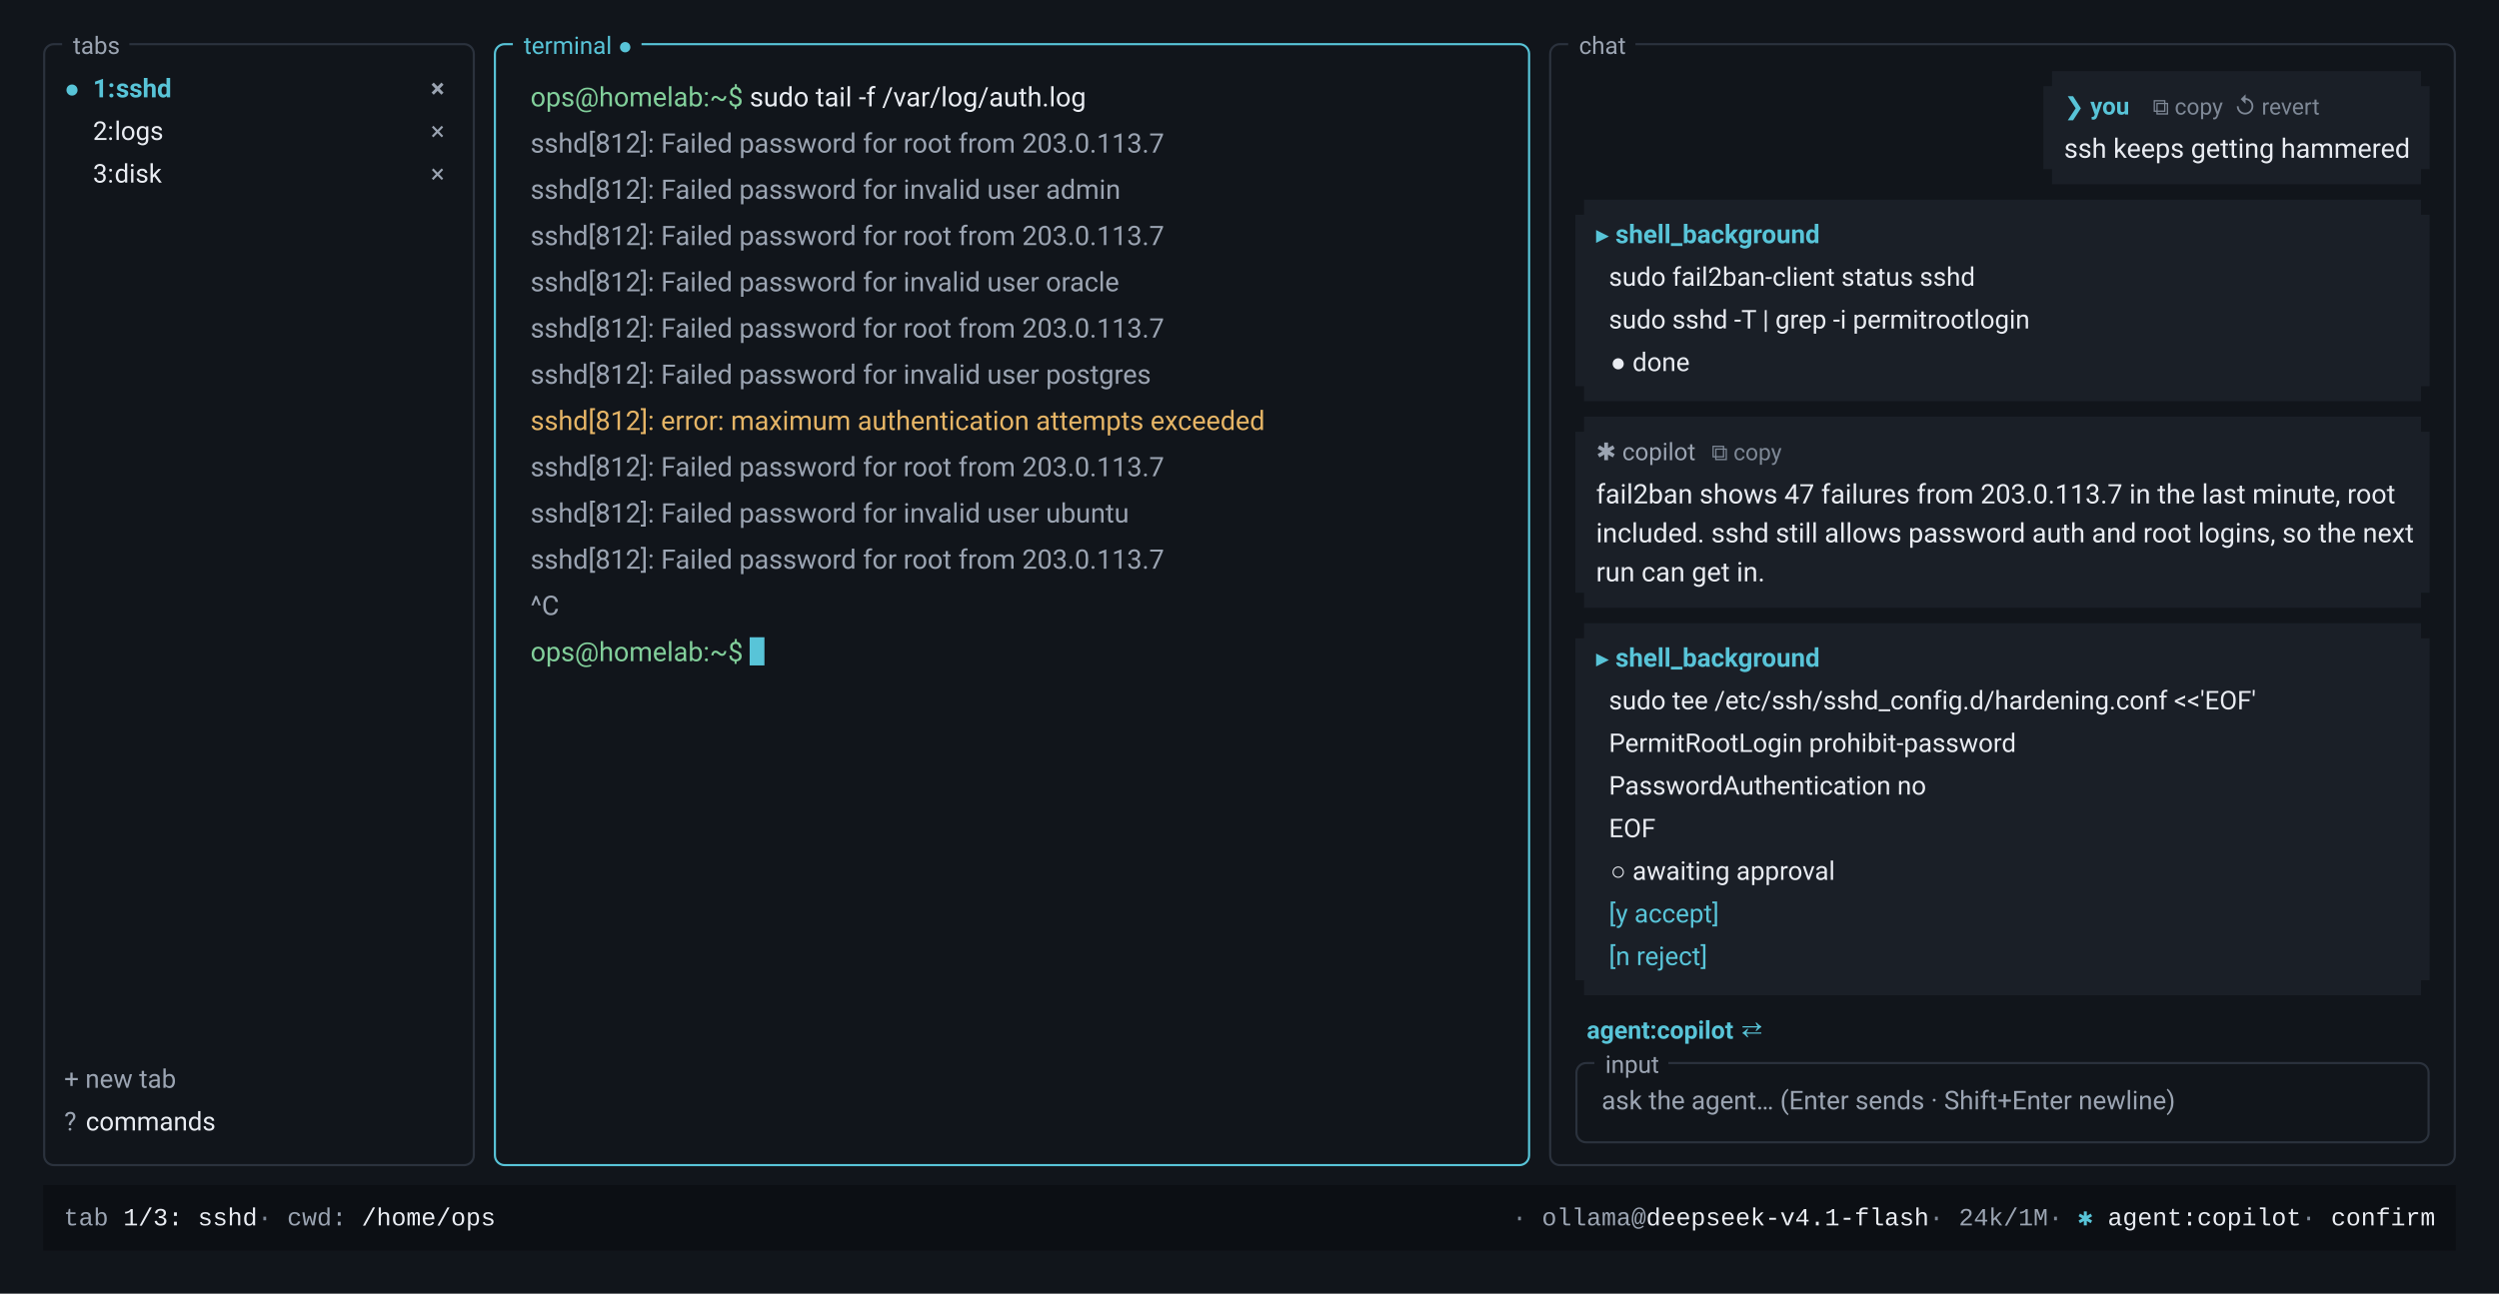
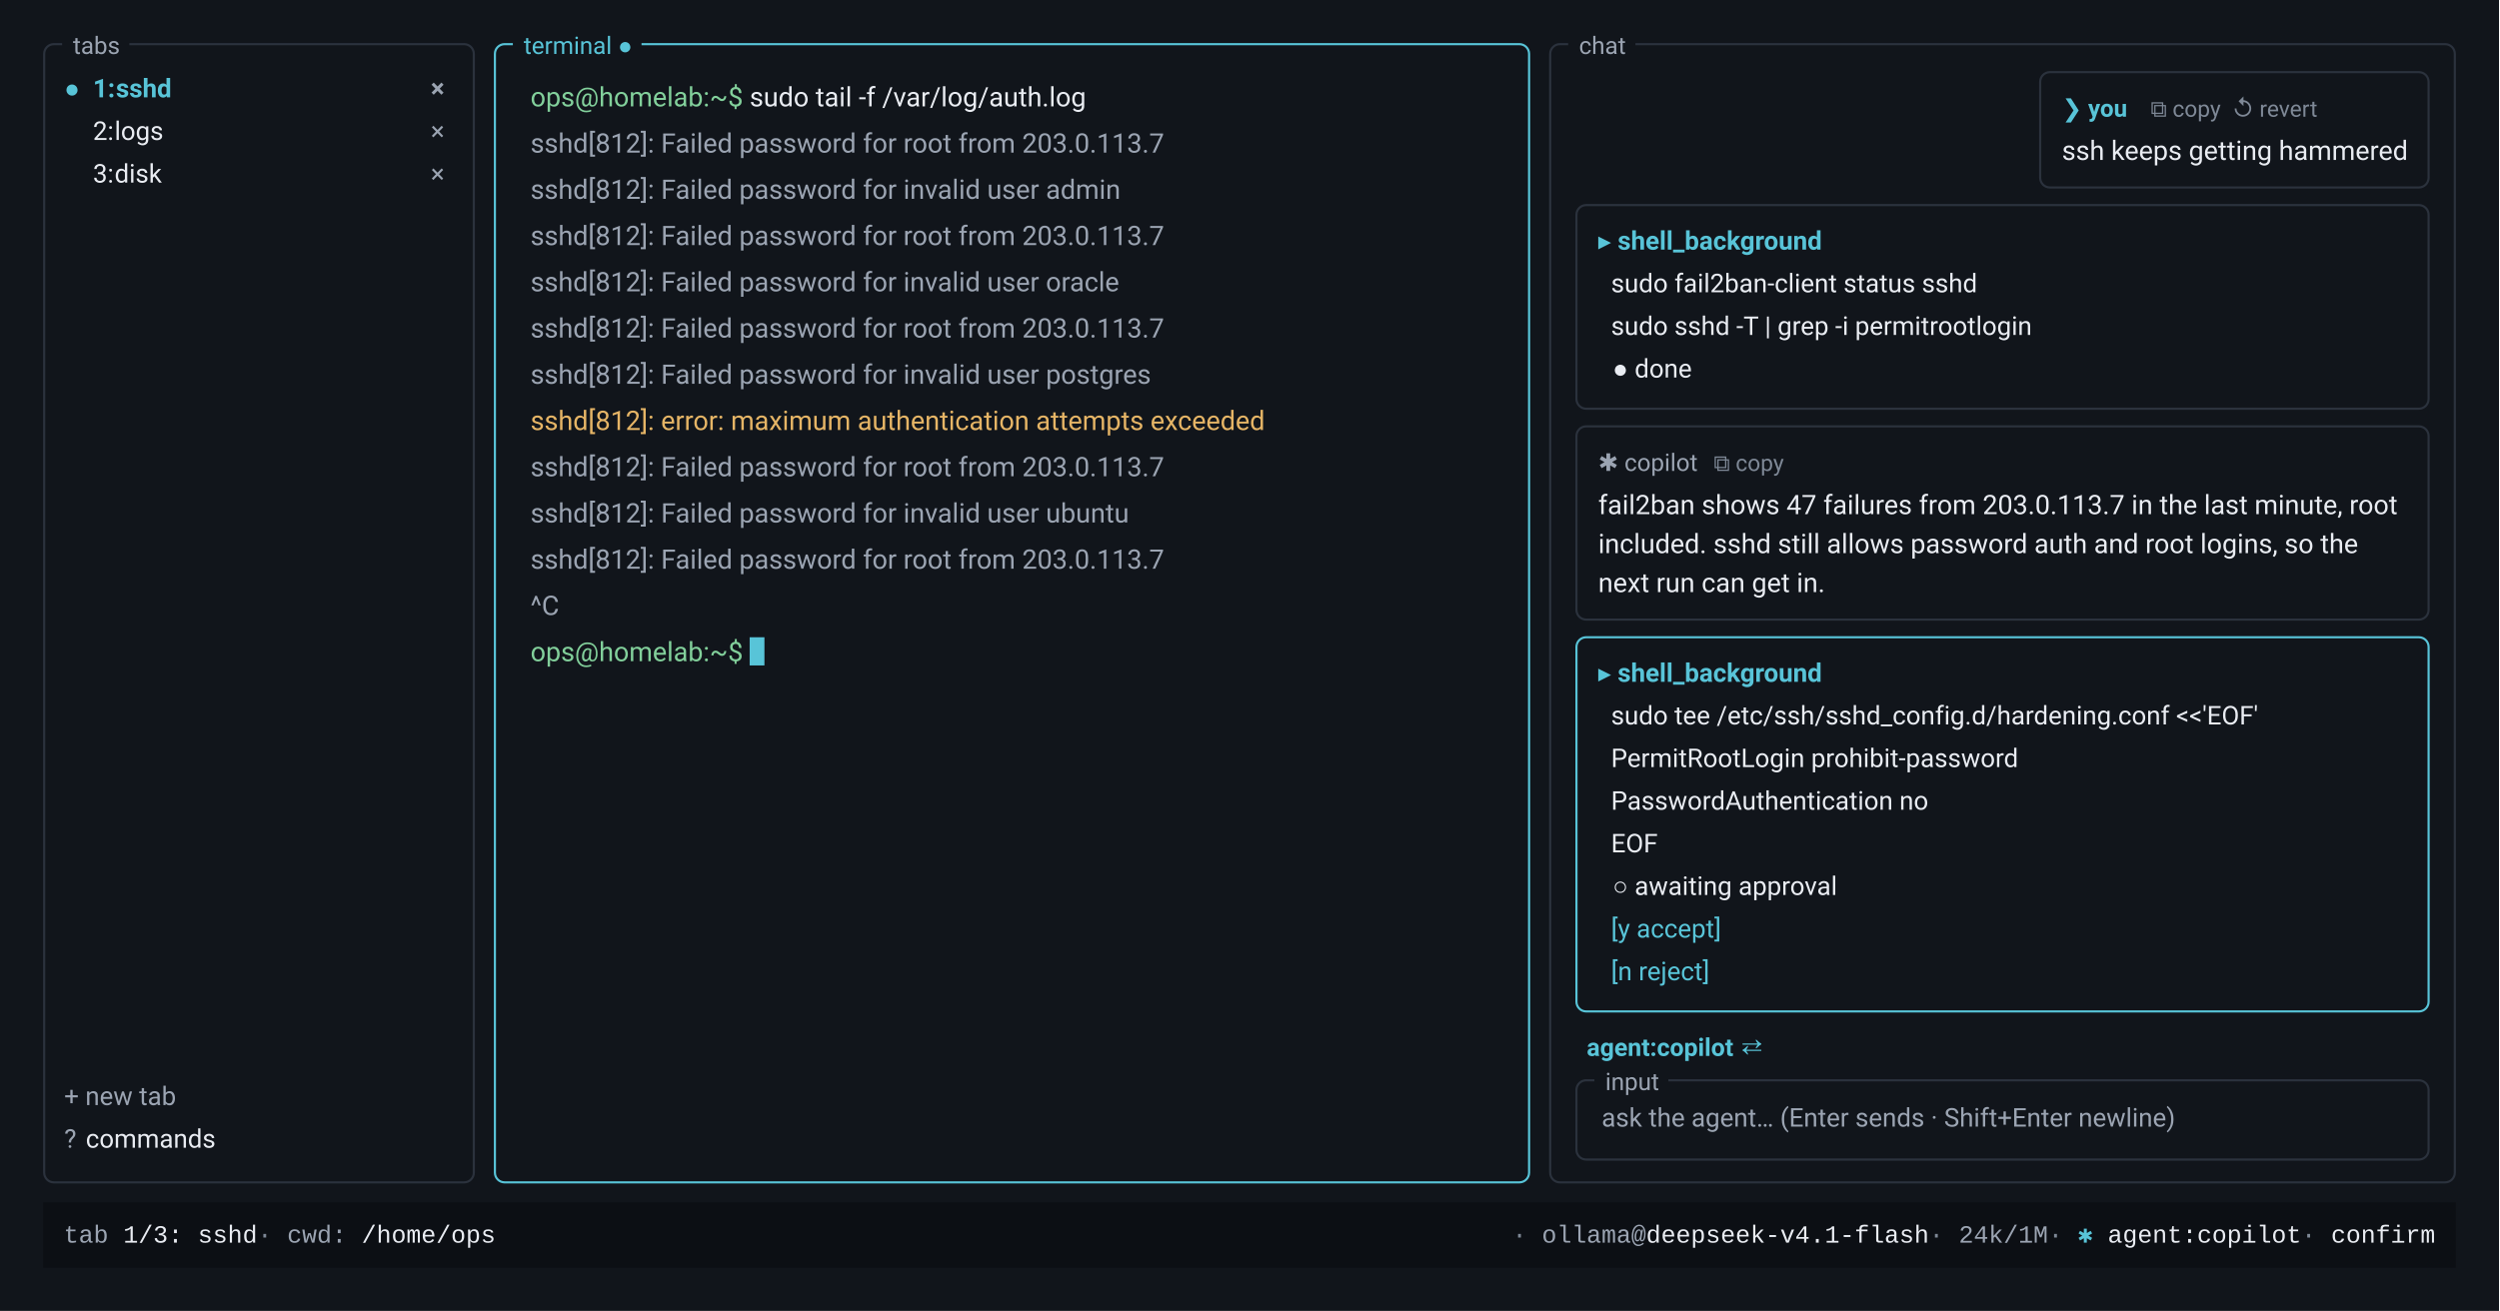
- <svg xmlns="http://www.w3.org/2000/svg" width="1160" height="600.72" viewBox="0 0 1160 600.72" role="img" aria-label="The sensus interface: the tabs rail, the terminal running an sshd hardening session, and the agent chat sidebar">
+ <svg xmlns="http://www.w3.org/2000/svg" width="1160" height="608.72" viewBox="0 0 1160 608.72" role="img" aria-label="The sensus interface: the tabs rail, the terminal running an sshd hardening session, and the agent chat sidebar">
  <style>
    .caret { animation: blink 1.15s steps(2, start) infinite; }
    @keyframes blink { 0%, 49% { opacity: 1; } 50%, 100% { opacity: 0; } }
    @media (prefers-reduced-motion: reduce) { .caret { animation: none; } }
  </style>
-   <rect width="1160" height="600.72" fill="rgb(17, 21, 27)" />
+   <rect width="1160" height="608.72" fill="rgb(17, 21, 27)" />
  <g transform="translate(-60 -580.86)">
-     <rect x="80.5" y="601.36" width="199.44" height="520.53" rx="4.5" fill="none" stroke="rgb(43, 50, 61)" stroke-width="1" />
+     <rect x="80.5" y="601.36" width="199.44" height="528.53" rx="4.5" fill="none" stroke="rgb(43, 50, 61)" stroke-width="1" />
    <rect x="88.83" y="594.92" width="31.22" height="14" fill="rgb(17, 21, 27)" />
    <text x="93.86" y="605.92" fill="rgb(155, 164, 178)" font-family="-apple-system, BlinkMacSystemFont, &quot;Segoe UI&quot;, Roboto, &quot;Helvetica Neue&quot;, Arial, sans-serif" font-size="11.2px" font-weight="400" textLength="21.16" lengthAdjust="spacingAndGlyphs" xml:space="preserve">tabs</text>
    <text x="89.8" y="626.05" fill="rgb(88, 196, 216)" font-family="-apple-system, BlinkMacSystemFont, &quot;Segoe UI&quot;, Roboto, &quot;Helvetica Neue&quot;, Arial, sans-serif" font-size="12px" font-weight="700" textLength="7.25" lengthAdjust="spacingAndGlyphs" xml:space="preserve">●</text>
    <text x="103.14" y="626.05" fill="rgb(88, 196, 216)" font-family="-apple-system, BlinkMacSystemFont, &quot;Segoe UI&quot;, Roboto, &quot;Helvetica Neue&quot;, Arial, sans-serif" font-size="12px" font-weight="700" textLength="10.67" lengthAdjust="spacingAndGlyphs" xml:space="preserve">1:</text>
    <text x="113.81" y="626.05" fill="rgb(88, 196, 216)" font-family="-apple-system, BlinkMacSystemFont, &quot;Segoe UI&quot;, Roboto, &quot;Helvetica Neue&quot;, Arial, sans-serif" font-size="12px" font-weight="700" textLength="28.02" lengthAdjust="spacingAndGlyphs" xml:space="preserve">sshd</text>
    <text x="256.95" y="626.05" fill="rgb(155, 164, 178)" font-family="-apple-system, BlinkMacSystemFont, &quot;Segoe UI&quot;, Roboto, &quot;Helvetica Neue&quot;, Arial, sans-serif" font-size="12px" font-weight="700" textLength="13.69" lengthAdjust="spacingAndGlyphs" xml:space="preserve"> × </text>
    <text x="103.14" y="645.84" fill="rgb(233, 236, 242)" font-family="-apple-system, BlinkMacSystemFont, &quot;Segoe UI&quot;, Roboto, &quot;Helvetica Neue&quot;, Arial, sans-serif" font-size="12px" font-weight="400" textLength="10.02" lengthAdjust="spacingAndGlyphs" xml:space="preserve">2:</text>
    <text x="113.16" y="645.84" fill="rgb(233, 236, 242)" font-family="-apple-system, BlinkMacSystemFont, &quot;Segoe UI&quot;, Roboto, &quot;Helvetica Neue&quot;, Arial, sans-serif" font-size="12px" font-weight="400" textLength="22.02" lengthAdjust="spacingAndGlyphs" xml:space="preserve">logs</text>
    <text x="256.95" y="645.84" fill="rgb(155, 164, 178)" font-family="-apple-system, BlinkMacSystemFont, &quot;Segoe UI&quot;, Roboto, &quot;Helvetica Neue&quot;, Arial, sans-serif" font-size="12px" font-weight="400" textLength="13.69" lengthAdjust="spacingAndGlyphs" xml:space="preserve"> × </text>
    <text x="103.14" y="665.64" fill="rgb(233, 236, 242)" font-family="-apple-system, BlinkMacSystemFont, &quot;Segoe UI&quot;, Roboto, &quot;Helvetica Neue&quot;, Arial, sans-serif" font-size="12px" font-weight="400" textLength="10.02" lengthAdjust="spacingAndGlyphs" xml:space="preserve">3:</text>
    <text x="113.16" y="665.64" fill="rgb(233, 236, 242)" font-family="-apple-system, BlinkMacSystemFont, &quot;Segoe UI&quot;, Roboto, &quot;Helvetica Neue&quot;, Arial, sans-serif" font-size="12px" font-weight="400" textLength="21.34" lengthAdjust="spacingAndGlyphs" xml:space="preserve">disk</text>
    <text x="256.95" y="665.64" fill="rgb(155, 164, 178)" font-family="-apple-system, BlinkMacSystemFont, &quot;Segoe UI&quot;, Roboto, &quot;Helvetica Neue&quot;, Arial, sans-serif" font-size="12px" font-weight="400" textLength="13.69" lengthAdjust="spacingAndGlyphs" xml:space="preserve"> × </text>
-     <text x="89.8" y="1086" fill="rgb(155, 164, 178)" font-family="-apple-system, BlinkMacSystemFont, &quot;Segoe UI&quot;, Roboto, &quot;Helvetica Neue&quot;, Arial, sans-serif" font-size="12px" font-weight="400" textLength="52.38" lengthAdjust="spacingAndGlyphs" xml:space="preserve">+ new tab</text>
-     <text x="89.8" y="1105.8" fill="rgb(155, 164, 178)" font-family="-apple-system, BlinkMacSystemFont, &quot;Segoe UI&quot;, Roboto, &quot;Helvetica Neue&quot;, Arial, sans-serif" font-size="12px" font-weight="400" textLength="10.02" lengthAdjust="spacingAndGlyphs" xml:space="preserve">? </text>
-     <text x="99.81" y="1105.8" fill="rgb(233, 236, 242)" font-family="-apple-system, BlinkMacSystemFont, &quot;Segoe UI&quot;, Roboto, &quot;Helvetica Neue&quot;, Arial, sans-serif" font-size="12px" font-weight="400" textLength="58.69" lengthAdjust="spacingAndGlyphs" xml:space="preserve">commands</text>
-     <rect x="289.73" y="601.36" width="480.05" height="520.53" rx="4.5" fill="none" stroke="rgb(88, 196, 216)" stroke-width="1" />
+     <text x="89.8" y="1094" fill="rgb(155, 164, 178)" font-family="-apple-system, BlinkMacSystemFont, &quot;Segoe UI&quot;, Roboto, &quot;Helvetica Neue&quot;, Arial, sans-serif" font-size="12px" font-weight="400" textLength="52.38" lengthAdjust="spacingAndGlyphs" xml:space="preserve">+ new tab</text>
+     <text x="89.8" y="1113.8" fill="rgb(155, 164, 178)" font-family="-apple-system, BlinkMacSystemFont, &quot;Segoe UI&quot;, Roboto, &quot;Helvetica Neue&quot;, Arial, sans-serif" font-size="12px" font-weight="400" textLength="10.02" lengthAdjust="spacingAndGlyphs" xml:space="preserve">? </text>
+     <text x="99.81" y="1113.8" fill="rgb(233, 236, 242)" font-family="-apple-system, BlinkMacSystemFont, &quot;Segoe UI&quot;, Roboto, &quot;Helvetica Neue&quot;, Arial, sans-serif" font-size="12px" font-weight="400" textLength="58.69" lengthAdjust="spacingAndGlyphs" xml:space="preserve">commands</text>
+     <rect x="289.73" y="601.36" width="480.05" height="528.53" rx="4.5" fill="none" stroke="rgb(88, 196, 216)" stroke-width="1" />
    <rect x="298.06" y="594.92" width="59.72" height="14" fill="rgb(17, 21, 27)" />
    <text x="303.09" y="605.92" fill="rgb(88, 196, 216)" font-family="-apple-system, BlinkMacSystemFont, &quot;Segoe UI&quot;, Roboto, &quot;Helvetica Neue&quot;, Arial, sans-serif" font-size="11.2px" font-weight="400" textLength="49.66" lengthAdjust="spacingAndGlyphs" xml:space="preserve">terminal ●</text>
    <text x="306.23" y="630.25" fill="rgb(130, 208, 155)" font-family="-apple-system, BlinkMacSystemFont, &quot;Segoe UI&quot;, Roboto, &quot;Helvetica Neue&quot;, Arial, sans-serif" font-size="12.48px" font-weight="400" textLength="98.28" lengthAdjust="spacingAndGlyphs" xml:space="preserve">ops@homelab:~$</text>
    <text x="407.98" y="630.25" fill="rgb(233, 236, 242)" font-family="-apple-system, BlinkMacSystemFont, &quot;Segoe UI&quot;, Roboto, &quot;Helvetica Neue&quot;, Arial, sans-serif" font-size="12.48px" font-weight="400" textLength="149.72" lengthAdjust="spacingAndGlyphs" xml:space="preserve">sudo tail -f /var/log/auth.log</text>
    <text x="306.23" y="651.72" fill="rgb(155, 164, 178)" font-family="-apple-system, BlinkMacSystemFont, &quot;Segoe UI&quot;, Roboto, &quot;Helvetica Neue&quot;, Arial, sans-serif" font-size="12.48px" font-weight="400" textLength="291.56" lengthAdjust="spacingAndGlyphs" xml:space="preserve">sshd[812]: Failed password for root from 203.0.113.7</text>
    <text x="306.23" y="673.19" fill="rgb(155, 164, 178)" font-family="-apple-system, BlinkMacSystemFont, &quot;Segoe UI&quot;, Roboto, &quot;Helvetica Neue&quot;, Arial, sans-serif" font-size="12.48px" font-weight="400" textLength="273.77" lengthAdjust="spacingAndGlyphs" xml:space="preserve">sshd[812]: Failed password for invalid user admin</text>
    <text x="306.23" y="694.66" fill="rgb(155, 164, 178)" font-family="-apple-system, BlinkMacSystemFont, &quot;Segoe UI&quot;, Roboto, &quot;Helvetica Neue&quot;, Arial, sans-serif" font-size="12.48px" font-weight="400" textLength="291.56" lengthAdjust="spacingAndGlyphs" xml:space="preserve">sshd[812]: Failed password for root from 203.0.113.7</text>
    <text x="306.23" y="716.13" fill="rgb(155, 164, 178)" font-family="-apple-system, BlinkMacSystemFont, &quot;Segoe UI&quot;, Roboto, &quot;Helvetica Neue&quot;, Arial, sans-serif" font-size="12.48px" font-weight="400" textLength="273.77" lengthAdjust="spacingAndGlyphs" xml:space="preserve">sshd[812]: Failed password for invalid user oracle</text>
    <text x="306.23" y="737.59" fill="rgb(155, 164, 178)" font-family="-apple-system, BlinkMacSystemFont, &quot;Segoe UI&quot;, Roboto, &quot;Helvetica Neue&quot;, Arial, sans-serif" font-size="12.48px" font-weight="400" textLength="291.56" lengthAdjust="spacingAndGlyphs" xml:space="preserve">sshd[812]: Failed password for root from 203.0.113.7</text>
    <text x="306.23" y="759.06" fill="rgb(155, 164, 178)" font-family="-apple-system, BlinkMacSystemFont, &quot;Segoe UI&quot;, Roboto, &quot;Helvetica Neue&quot;, Arial, sans-serif" font-size="12.48px" font-weight="400" textLength="287.63" lengthAdjust="spacingAndGlyphs" xml:space="preserve">sshd[812]: Failed password for invalid user postgres</text>
    <text x="306.23" y="780.53" fill="rgb(230, 181, 102)" font-family="-apple-system, BlinkMacSystemFont, &quot;Segoe UI&quot;, Roboto, &quot;Helvetica Neue&quot;, Arial, sans-serif" font-size="12.48px" font-weight="400" textLength="338.22" lengthAdjust="spacingAndGlyphs" xml:space="preserve">sshd[812]: error: maximum authentication attempts exceeded</text>
    <text x="306.23" y="802" fill="rgb(155, 164, 178)" font-family="-apple-system, BlinkMacSystemFont, &quot;Segoe UI&quot;, Roboto, &quot;Helvetica Neue&quot;, Arial, sans-serif" font-size="12.48px" font-weight="400" textLength="291.56" lengthAdjust="spacingAndGlyphs" xml:space="preserve">sshd[812]: Failed password for root from 203.0.113.7</text>
    <text x="306.23" y="823.47" fill="rgb(155, 164, 178)" font-family="-apple-system, BlinkMacSystemFont, &quot;Segoe UI&quot;, Roboto, &quot;Helvetica Neue&quot;, Arial, sans-serif" font-size="12.48px" font-weight="400" textLength="277.94" lengthAdjust="spacingAndGlyphs" xml:space="preserve">sshd[812]: Failed password for invalid user ubuntu</text>
    <text x="306.23" y="844.94" fill="rgb(155, 164, 178)" font-family="-apple-system, BlinkMacSystemFont, &quot;Segoe UI&quot;, Roboto, &quot;Helvetica Neue&quot;, Arial, sans-serif" font-size="12.48px" font-weight="400" textLength="291.56" lengthAdjust="spacingAndGlyphs" xml:space="preserve">sshd[812]: Failed password for root from 203.0.113.7</text>
    <text x="306.23" y="866.41" fill="rgb(155, 164, 178)" font-family="-apple-system, BlinkMacSystemFont, &quot;Segoe UI&quot;, Roboto, &quot;Helvetica Neue&quot;, Arial, sans-serif" font-size="12.48px" font-weight="400" textLength="14.86" lengthAdjust="spacingAndGlyphs" xml:space="preserve">^C</text>
    <text x="306.23" y="887.88" fill="rgb(130, 208, 155)" font-family="-apple-system, BlinkMacSystemFont, &quot;Segoe UI&quot;, Roboto, &quot;Helvetica Neue&quot;, Arial, sans-serif" font-size="12.48px" font-weight="400" textLength="98.28" lengthAdjust="spacingAndGlyphs" xml:space="preserve">ops@homelab:~$</text>
    <rect x="407.98" y="876.77" width="6.86" height="13.09" fill="rgb(88, 196, 216)" class="caret" />
-     <rect x="779.58" y="601.36" width="419.92" height="520.53" rx="4.5" fill="none" stroke="rgb(43, 50, 61)" stroke-width="1" />
+     <rect x="779.58" y="601.36" width="419.92" height="528.53" rx="4.5" fill="none" stroke="rgb(43, 50, 61)" stroke-width="1" />
    <rect x="787.91" y="594.92" width="31.22" height="14" fill="rgb(17, 21, 27)" />
    <text x="792.94" y="605.92" fill="rgb(155, 164, 178)" font-family="-apple-system, BlinkMacSystemFont, &quot;Segoe UI&quot;, Roboto, &quot;Helvetica Neue&quot;, Arial, sans-serif" font-size="11.2px" font-weight="400" textLength="21.16" lengthAdjust="spacingAndGlyphs" xml:space="preserve">chat</text>
-     <path d="M 1012.52 613.86 L 1183.81 613.86 L 1183.81 620.86 L 1187.81 620.86 L 1187.81 659.41 L 1183.81 659.41 L 1183.81 666.41 L 1012.52 666.41 L 1012.52 659.41 L 1008.52 659.41 L 1008.52 620.86 L 1012.52 620.86 Z" fill="rgb(26, 31, 39)" />
-     <text x="1018.11" y="634.05" fill="rgb(88, 196, 216)" font-family="-apple-system, BlinkMacSystemFont, &quot;Segoe UI&quot;, Roboto, &quot;Helvetica Neue&quot;, Arial, sans-serif" font-size="11.2px" font-weight="700" textLength="32.38" lengthAdjust="spacingAndGlyphs" xml:space="preserve">❯ you</text>
-     <text x="1059.28" y="634.05" fill="rgb(126, 136, 150)" font-family="-apple-system, BlinkMacSystemFont, &quot;Segoe UI&quot;, Roboto, &quot;Helvetica Neue&quot;, Arial, sans-serif" font-size="10.56px" font-weight="400" textLength="77.39" lengthAdjust="spacingAndGlyphs" xml:space="preserve">⧉ copy  ↺ revert</text>
-     <text x="1018.11" y="654.13" fill="rgb(233, 236, 242)" font-family="-apple-system, BlinkMacSystemFont, &quot;Segoe UI&quot;, Roboto, &quot;Helvetica Neue&quot;, Arial, sans-serif" font-size="12.48px" font-weight="400" textLength="160.11" lengthAdjust="spacingAndGlyphs" xml:space="preserve">ssh keeps getting hammered</text>
-     <path d="M 795.27 673.59 L 1183.81 673.59 L 1183.81 680.59 L 1187.81 680.59 L 1187.81 760.16 L 1183.81 760.16 L 1183.81 767.16 L 795.27 767.16 L 795.27 760.16 L 791.27 760.16 L 791.27 680.59 L 795.27 680.59 Z" fill="rgb(26, 31, 39)" />
-     <text x="800.86" y="693.78" fill="rgb(88, 196, 216)" font-family="-apple-system, BlinkMacSystemFont, &quot;Segoe UI&quot;, Roboto, &quot;Helvetica Neue&quot;, Arial, sans-serif" font-size="12px" font-weight="700" textLength="112.06" lengthAdjust="spacingAndGlyphs" xml:space="preserve">▸ shell_background</text>
-     <text x="800.86" y="713.58" fill="rgb(233, 236, 242)" font-family="-apple-system, BlinkMacSystemFont, &quot;Segoe UI&quot;, Roboto, &quot;Helvetica Neue&quot;, Arial, sans-serif" font-size="12px" font-weight="400" textLength="174.11" lengthAdjust="spacingAndGlyphs" xml:space="preserve">  sudo fail2ban-client status sshd</text>
-     <text x="800.86" y="733.38" fill="rgb(233, 236, 242)" font-family="-apple-system, BlinkMacSystemFont, &quot;Segoe UI&quot;, Roboto, &quot;Helvetica Neue&quot;, Arial, sans-serif" font-size="12px" font-weight="400" textLength="202.33" lengthAdjust="spacingAndGlyphs" xml:space="preserve">  sudo sshd -T | grep -i permitrootlogin</text>
-     <text x="800.86" y="753.17" fill="rgb(233, 236, 242)" font-family="-apple-system, BlinkMacSystemFont, &quot;Segoe UI&quot;, Roboto, &quot;Helvetica Neue&quot;, Arial, sans-serif" font-size="12px" font-weight="400" textLength="43.95" lengthAdjust="spacingAndGlyphs" xml:space="preserve">  ● done</text>
-     <path d="M 795.27 774.34 L 1183.81 774.34 L 1183.81 781.34 L 1187.81 781.34 L 1187.81 856.08 L 1183.81 856.08 L 1183.81 863.08 L 795.27 863.08 L 795.27 856.08 L 791.27 856.08 L 791.27 781.34 L 795.27 781.34 Z" fill="rgb(26, 31, 39)" />
-     <text x="800.86" y="794.53" fill="rgb(155, 164, 178)" font-family="-apple-system, BlinkMacSystemFont, &quot;Segoe UI&quot;, Roboto, &quot;Helvetica Neue&quot;, Arial, sans-serif" font-size="11.2px" font-weight="400" textLength="44.83" lengthAdjust="spacingAndGlyphs" xml:space="preserve">✱ copilot</text>
-     <text x="854.48" y="794.53" fill="rgb(126, 136, 150)" font-family="-apple-system, BlinkMacSystemFont, &quot;Segoe UI&quot;, Roboto, &quot;Helvetica Neue&quot;, Arial, sans-serif" font-size="10.56px" font-weight="400" textLength="32.75" lengthAdjust="spacingAndGlyphs" xml:space="preserve">⧉ copy</text>
-     <text x="800.86" y="814.61" fill="rgb(233, 236, 242)" font-family="-apple-system, BlinkMacSystemFont, &quot;Segoe UI&quot;, Roboto, &quot;Helvetica Neue&quot;, Arial, sans-serif" font-size="12.48px" font-weight="400" textLength="366.42" lengthAdjust="spacingAndGlyphs" xml:space="preserve">fail2ban shows 47 failures from 203.0.113.7 in the last minute, root</text>
-     <text x="800.86" y="832.7" fill="rgb(233, 236, 242)" font-family="-apple-system, BlinkMacSystemFont, &quot;Segoe UI&quot;, Roboto, &quot;Helvetica Neue&quot;, Arial, sans-serif" font-size="12.48px" font-weight="400" textLength="377.05" lengthAdjust="spacingAndGlyphs" xml:space="preserve">included. sshd still allows password auth and root logins, so the next</text>
-     <text x="800.86" y="850.8" fill="rgb(233, 236, 242)" font-family="-apple-system, BlinkMacSystemFont, &quot;Segoe UI&quot;, Roboto, &quot;Helvetica Neue&quot;, Arial, sans-serif" font-size="12.48px" font-weight="400" textLength="79.03" lengthAdjust="spacingAndGlyphs" xml:space="preserve">run can get in.</text>
-     <path d="M 795.27 870.27 L 1183.81 870.27 L 1183.81 877.27 L 1187.81 877.27 L 1187.81 1036.02 L 1183.81 1036.02 L 1183.81 1043.02 L 795.27 1043.02 L 795.27 1036.02 L 791.27 1036.02 L 791.27 877.27 L 795.27 877.27 Z" fill="rgb(26, 31, 39)" />
-     <text x="800.86" y="890.45" fill="rgb(88, 196, 216)" font-family="-apple-system, BlinkMacSystemFont, &quot;Segoe UI&quot;, Roboto, &quot;Helvetica Neue&quot;, Arial, sans-serif" font-size="12px" font-weight="700" textLength="112.06" lengthAdjust="spacingAndGlyphs" xml:space="preserve">▸ shell_background</text>
-     <text x="800.86" y="910.25" fill="rgb(233, 236, 242)" font-family="-apple-system, BlinkMacSystemFont, &quot;Segoe UI&quot;, Roboto, &quot;Helvetica Neue&quot;, Arial, sans-serif" font-size="12px" font-weight="400" textLength="304.11" lengthAdjust="spacingAndGlyphs" xml:space="preserve">  sudo tee /etc/ssh/sshd_config.d/hardening.conf &lt;&lt;'EOF'</text>
-     <text x="800.86" y="930.05" fill="rgb(233, 236, 242)" font-family="-apple-system, BlinkMacSystemFont, &quot;Segoe UI&quot;, Roboto, &quot;Helvetica Neue&quot;, Arial, sans-serif" font-size="12px" font-weight="400" textLength="194.11" lengthAdjust="spacingAndGlyphs" xml:space="preserve">  PermitRootLogin prohibit-password</text>
-     <text x="800.86" y="949.84" fill="rgb(233, 236, 242)" font-family="-apple-system, BlinkMacSystemFont, &quot;Segoe UI&quot;, Roboto, &quot;Helvetica Neue&quot;, Arial, sans-serif" font-size="12px" font-weight="400" textLength="152.11" lengthAdjust="spacingAndGlyphs" xml:space="preserve">  PasswordAuthentication no</text>
-     <text x="800.86" y="969.64" fill="rgb(233, 236, 242)" font-family="-apple-system, BlinkMacSystemFont, &quot;Segoe UI&quot;, Roboto, &quot;Helvetica Neue&quot;, Arial, sans-serif" font-size="12px" font-weight="400" textLength="31.34" lengthAdjust="spacingAndGlyphs" xml:space="preserve">  EOF</text>
-     <text x="807.53" y="989.44" fill="rgb(233, 236, 242)" font-family="-apple-system, BlinkMacSystemFont, &quot;Segoe UI&quot;, Roboto, &quot;Helvetica Neue&quot;, Arial, sans-serif" font-size="12px" font-weight="400" textLength="7.25" lengthAdjust="spacingAndGlyphs" xml:space="preserve">○</text>
-     <text x="814.78" y="989.44" fill="rgb(233, 236, 242)" font-family="-apple-system, BlinkMacSystemFont, &quot;Segoe UI&quot;, Roboto, &quot;Helvetica Neue&quot;, Arial, sans-serif" font-size="12px" font-weight="400" textLength="96.73" lengthAdjust="spacingAndGlyphs" xml:space="preserve"> awaiting approval</text>
-     <text x="800.86" y="1009.23" fill="rgb(88, 196, 216)" font-family="-apple-system, BlinkMacSystemFont, &quot;Segoe UI&quot;, Roboto, &quot;Helvetica Neue&quot;, Arial, sans-serif" font-size="12px" font-weight="400" textLength="58.03" lengthAdjust="spacingAndGlyphs" xml:space="preserve">  [y accept]</text>
-     <text x="800.86" y="1029.03" fill="rgb(88, 196, 216)" font-family="-apple-system, BlinkMacSystemFont, &quot;Segoe UI&quot;, Roboto, &quot;Helvetica Neue&quot;, Arial, sans-serif" font-size="12px" font-weight="400" textLength="52.69" lengthAdjust="spacingAndGlyphs" xml:space="preserve">  [n reject]</text>
-     <text x="793.66" y="1063.2" fill="rgb(88, 196, 216)" font-family="-apple-system, BlinkMacSystemFont, &quot;Segoe UI&quot;, Roboto, &quot;Helvetica Neue&quot;, Arial, sans-serif" font-size="11.52px" font-weight="700" textLength="91.55" lengthAdjust="spacingAndGlyphs" xml:space="preserve"> agent:copilot ⇄ </text>
-     <rect x="791.77" y="1074.5" width="395.55" height="36.8" rx="4.5" fill="none" stroke="rgb(43, 50, 61)" stroke-width="1" />
-     <rect x="800.09" y="1068.06" width="34.33" height="14" fill="rgb(17, 21, 27)" />
-     <text x="805.13" y="1079.06" fill="rgb(155, 164, 178)" font-family="-apple-system, BlinkMacSystemFont, &quot;Segoe UI&quot;, Roboto, &quot;Helvetica Neue&quot;, Arial, sans-serif" font-size="11.2px" font-weight="400" textLength="24.27" lengthAdjust="spacingAndGlyphs" xml:space="preserve">input</text>
-     <text x="803.45" y="1096" fill="rgb(155, 164, 178)" font-family="-apple-system, BlinkMacSystemFont, &quot;Segoe UI&quot;, Roboto, &quot;Helvetica Neue&quot;, Arial, sans-serif" font-size="12px" font-weight="400" textLength="273.81" lengthAdjust="spacingAndGlyphs" xml:space="preserve">ask the agent… (Enter sends · Shift+Enter newline)</text>
-     <rect x="80" y="1131.19" width="1120" height="30.39" fill="rgb(12, 15, 20)" />
-     <text x="89.59" y="1149.88" fill="rgb(155, 164, 178)" font-family="ui-monospace, SFMono-Regular, &quot;SF Mono&quot;, Menlo, Consolas, &quot;Liberation Mono&quot;, monospace" font-size="11.52px" font-weight="400" textLength="20.73" lengthAdjust="spacingAndGlyphs" xml:space="preserve">tab</text>
-     <text x="117.25" y="1149.88" fill="rgb(233, 236, 242)" font-family="ui-monospace, SFMono-Regular, &quot;SF Mono&quot;, Menlo, Consolas, &quot;Liberation Mono&quot;, monospace" font-size="11.52px" font-weight="400" textLength="62.2" lengthAdjust="spacingAndGlyphs" xml:space="preserve">1/3: sshd</text>
-     <text x="179.45" y="1149.88" fill="rgb(126, 136, 150)" font-family="ui-monospace, SFMono-Regular, &quot;SF Mono&quot;, Menlo, Consolas, &quot;Liberation Mono&quot;, monospace" font-size="11.52px" font-weight="400" textLength="13.83" lengthAdjust="spacingAndGlyphs" xml:space="preserve">· </text>
-     <text x="193.28" y="1149.88" fill="rgb(155, 164, 178)" font-family="ui-monospace, SFMono-Regular, &quot;SF Mono&quot;, Menlo, Consolas, &quot;Liberation Mono&quot;, monospace" font-size="11.52px" font-weight="400" textLength="27.66" lengthAdjust="spacingAndGlyphs" xml:space="preserve">cwd:</text>
-     <text x="227.84" y="1149.88" fill="rgb(233, 236, 242)" font-family="ui-monospace, SFMono-Regular, &quot;SF Mono&quot;, Menlo, Consolas, &quot;Liberation Mono&quot;, monospace" font-size="11.52px" font-weight="400" textLength="62.2" lengthAdjust="spacingAndGlyphs" xml:space="preserve">/home/ops</text>
-     <text x="761.88" y="1149.88" fill="rgb(126, 136, 150)" font-family="ui-monospace, SFMono-Regular, &quot;SF Mono&quot;, Menlo, Consolas, &quot;Liberation Mono&quot;, monospace" font-size="11.52px" font-weight="400" textLength="13.83" lengthAdjust="spacingAndGlyphs" xml:space="preserve">· </text>
-     <text x="775.7" y="1149.88" fill="rgb(155, 164, 178)" font-family="ui-monospace, SFMono-Regular, &quot;SF Mono&quot;, Menlo, Consolas, &quot;Liberation Mono&quot;, monospace" font-size="11.52px" font-weight="400" textLength="48.38" lengthAdjust="spacingAndGlyphs" xml:space="preserve">ollama@</text>
-     <text x="824.08" y="1149.88" fill="rgb(233, 236, 242)" font-family="ui-monospace, SFMono-Regular, &quot;SF Mono&quot;, Menlo, Consolas, &quot;Liberation Mono&quot;, monospace" font-size="11.52px" font-weight="400" textLength="131.31" lengthAdjust="spacingAndGlyphs" xml:space="preserve">deepseek-v4.1-flash</text>
-     <text x="955.39" y="1149.88" fill="rgb(126, 136, 150)" font-family="ui-monospace, SFMono-Regular, &quot;SF Mono&quot;, Menlo, Consolas, &quot;Liberation Mono&quot;, monospace" font-size="11.52px" font-weight="400" textLength="13.83" lengthAdjust="spacingAndGlyphs" xml:space="preserve">· </text>
-     <text x="969.22" y="1149.88" fill="rgb(155, 164, 178)" font-family="ui-monospace, SFMono-Regular, &quot;SF Mono&quot;, Menlo, Consolas, &quot;Liberation Mono&quot;, monospace" font-size="11.52px" font-weight="400" textLength="41.47" lengthAdjust="spacingAndGlyphs" xml:space="preserve">24k/1M</text>
-     <text x="1010.69" y="1149.88" fill="rgb(126, 136, 150)" font-family="ui-monospace, SFMono-Regular, &quot;SF Mono&quot;, Menlo, Consolas, &quot;Liberation Mono&quot;, monospace" font-size="11.52px" font-weight="400" textLength="13.83" lengthAdjust="spacingAndGlyphs" xml:space="preserve">· </text>
-     <text x="1024.52" y="1149.88" fill="rgb(88, 196, 216)" font-family="ui-monospace, SFMono-Regular, &quot;SF Mono&quot;, Menlo, Consolas, &quot;Liberation Mono&quot;, monospace" font-size="11.52px" font-weight="400" textLength="6.94" lengthAdjust="spacingAndGlyphs" xml:space="preserve">✱</text>
-     <text x="1038.36" y="1149.88" fill="rgb(233, 236, 242)" font-family="ui-monospace, SFMono-Regular, &quot;SF Mono&quot;, Menlo, Consolas, &quot;Liberation Mono&quot;, monospace" font-size="11.52px" font-weight="400" textLength="89.84" lengthAdjust="spacingAndGlyphs" xml:space="preserve">agent:copilot</text>
-     <text x="1128.2" y="1149.88" fill="rgb(126, 136, 150)" font-family="ui-monospace, SFMono-Regular, &quot;SF Mono&quot;, Menlo, Consolas, &quot;Liberation Mono&quot;, monospace" font-size="11.52px" font-weight="400" textLength="13.83" lengthAdjust="spacingAndGlyphs" xml:space="preserve">· </text>
-     <text x="1142.03" y="1149.88" fill="rgb(233, 236, 242)" font-family="ui-monospace, SFMono-Regular, &quot;SF Mono&quot;, Menlo, Consolas, &quot;Liberation Mono&quot;, monospace" font-size="11.52px" font-weight="400" textLength="48.38" lengthAdjust="spacingAndGlyphs" xml:space="preserve">confirm</text>
+     <rect x="1007.02" y="614.36" width="180.3" height="53.55" rx="4.5" fill="none" stroke="rgb(43, 50, 61)" stroke-width="1" />
+     <text x="1017.11" y="635.05" fill="rgb(88, 196, 216)" font-family="-apple-system, BlinkMacSystemFont, &quot;Segoe UI&quot;, Roboto, &quot;Helvetica Neue&quot;, Arial, sans-serif" font-size="11.2px" font-weight="700" textLength="32.38" lengthAdjust="spacingAndGlyphs" xml:space="preserve">❯ you</text>
+     <text x="1058.28" y="635.05" fill="rgb(126, 136, 150)" font-family="-apple-system, BlinkMacSystemFont, &quot;Segoe UI&quot;, Roboto, &quot;Helvetica Neue&quot;, Arial, sans-serif" font-size="10.56px" font-weight="400" textLength="77.39" lengthAdjust="spacingAndGlyphs" xml:space="preserve">⧉ copy  ↺ revert</text>
+     <text x="1017.11" y="655.13" fill="rgb(233, 236, 242)" font-family="-apple-system, BlinkMacSystemFont, &quot;Segoe UI&quot;, Roboto, &quot;Helvetica Neue&quot;, Arial, sans-serif" font-size="12.48px" font-weight="400" textLength="160.11" lengthAdjust="spacingAndGlyphs" xml:space="preserve">ssh keeps getting hammered</text>
+     <rect x="791.77" y="676.09" width="395.55" height="94.56" rx="4.5" fill="none" stroke="rgb(43, 50, 61)" stroke-width="1" />
+     <text x="801.86" y="696.78" fill="rgb(88, 196, 216)" font-family="-apple-system, BlinkMacSystemFont, &quot;Segoe UI&quot;, Roboto, &quot;Helvetica Neue&quot;, Arial, sans-serif" font-size="12px" font-weight="700" textLength="112.06" lengthAdjust="spacingAndGlyphs" xml:space="preserve">▸ shell_background</text>
+     <text x="801.86" y="716.58" fill="rgb(233, 236, 242)" font-family="-apple-system, BlinkMacSystemFont, &quot;Segoe UI&quot;, Roboto, &quot;Helvetica Neue&quot;, Arial, sans-serif" font-size="12px" font-weight="400" textLength="174.11" lengthAdjust="spacingAndGlyphs" xml:space="preserve">  sudo fail2ban-client status sshd</text>
+     <text x="801.86" y="736.38" fill="rgb(233, 236, 242)" font-family="-apple-system, BlinkMacSystemFont, &quot;Segoe UI&quot;, Roboto, &quot;Helvetica Neue&quot;, Arial, sans-serif" font-size="12px" font-weight="400" textLength="202.33" lengthAdjust="spacingAndGlyphs" xml:space="preserve">  sudo sshd -T | grep -i permitrootlogin</text>
+     <text x="801.86" y="756.17" fill="rgb(233, 236, 242)" font-family="-apple-system, BlinkMacSystemFont, &quot;Segoe UI&quot;, Roboto, &quot;Helvetica Neue&quot;, Arial, sans-serif" font-size="12px" font-weight="400" textLength="43.95" lengthAdjust="spacingAndGlyphs" xml:space="preserve">  ● done</text>
+     <rect x="791.77" y="778.84" width="395.55" height="89.73" rx="4.5" fill="none" stroke="rgb(43, 50, 61)" stroke-width="1" />
+     <text x="801.86" y="799.53" fill="rgb(155, 164, 178)" font-family="-apple-system, BlinkMacSystemFont, &quot;Segoe UI&quot;, Roboto, &quot;Helvetica Neue&quot;, Arial, sans-serif" font-size="11.2px" font-weight="400" textLength="44.83" lengthAdjust="spacingAndGlyphs" xml:space="preserve">✱ copilot</text>
+     <text x="855.48" y="799.53" fill="rgb(126, 136, 150)" font-family="-apple-system, BlinkMacSystemFont, &quot;Segoe UI&quot;, Roboto, &quot;Helvetica Neue&quot;, Arial, sans-serif" font-size="10.56px" font-weight="400" textLength="32.75" lengthAdjust="spacingAndGlyphs" xml:space="preserve">⧉ copy</text>
+     <text x="801.86" y="819.61" fill="rgb(233, 236, 242)" font-family="-apple-system, BlinkMacSystemFont, &quot;Segoe UI&quot;, Roboto, &quot;Helvetica Neue&quot;, Arial, sans-serif" font-size="12.48px" font-weight="400" textLength="366.42" lengthAdjust="spacingAndGlyphs" xml:space="preserve">fail2ban shows 47 failures from 203.0.113.7 in the last minute, root</text>
+     <text x="801.86" y="837.7" fill="rgb(233, 236, 242)" font-family="-apple-system, BlinkMacSystemFont, &quot;Segoe UI&quot;, Roboto, &quot;Helvetica Neue&quot;, Arial, sans-serif" font-size="12.48px" font-weight="400" textLength="350.02" lengthAdjust="spacingAndGlyphs" xml:space="preserve">included. sshd still allows password auth and root logins, so the</text>
+     <text x="801.86" y="855.8" fill="rgb(233, 236, 242)" font-family="-apple-system, BlinkMacSystemFont, &quot;Segoe UI&quot;, Roboto, &quot;Helvetica Neue&quot;, Arial, sans-serif" font-size="12.48px" font-weight="400" textLength="106.06" lengthAdjust="spacingAndGlyphs" xml:space="preserve">next run can get in.</text>
+     <rect x="791.77" y="876.77" width="395.55" height="173.75" rx="4.5" fill="none" stroke="rgb(88, 196, 216)" stroke-width="1" />
+     <text x="801.86" y="897.45" fill="rgb(88, 196, 216)" font-family="-apple-system, BlinkMacSystemFont, &quot;Segoe UI&quot;, Roboto, &quot;Helvetica Neue&quot;, Arial, sans-serif" font-size="12px" font-weight="700" textLength="112.06" lengthAdjust="spacingAndGlyphs" xml:space="preserve">▸ shell_background</text>
+     <text x="801.86" y="917.25" fill="rgb(233, 236, 242)" font-family="-apple-system, BlinkMacSystemFont, &quot;Segoe UI&quot;, Roboto, &quot;Helvetica Neue&quot;, Arial, sans-serif" font-size="12px" font-weight="400" textLength="304.11" lengthAdjust="spacingAndGlyphs" xml:space="preserve">  sudo tee /etc/ssh/sshd_config.d/hardening.conf &lt;&lt;'EOF'</text>
+     <text x="801.86" y="937.05" fill="rgb(233, 236, 242)" font-family="-apple-system, BlinkMacSystemFont, &quot;Segoe UI&quot;, Roboto, &quot;Helvetica Neue&quot;, Arial, sans-serif" font-size="12px" font-weight="400" textLength="194.11" lengthAdjust="spacingAndGlyphs" xml:space="preserve">  PermitRootLogin prohibit-password</text>
+     <text x="801.86" y="956.84" fill="rgb(233, 236, 242)" font-family="-apple-system, BlinkMacSystemFont, &quot;Segoe UI&quot;, Roboto, &quot;Helvetica Neue&quot;, Arial, sans-serif" font-size="12px" font-weight="400" textLength="152.11" lengthAdjust="spacingAndGlyphs" xml:space="preserve">  PasswordAuthentication no</text>
+     <text x="801.86" y="976.64" fill="rgb(233, 236, 242)" font-family="-apple-system, BlinkMacSystemFont, &quot;Segoe UI&quot;, Roboto, &quot;Helvetica Neue&quot;, Arial, sans-serif" font-size="12px" font-weight="400" textLength="31.34" lengthAdjust="spacingAndGlyphs" xml:space="preserve">  EOF</text>
+     <text x="808.53" y="996.44" fill="rgb(233, 236, 242)" font-family="-apple-system, BlinkMacSystemFont, &quot;Segoe UI&quot;, Roboto, &quot;Helvetica Neue&quot;, Arial, sans-serif" font-size="12px" font-weight="400" textLength="7.25" lengthAdjust="spacingAndGlyphs" xml:space="preserve">○</text>
+     <text x="815.78" y="996.44" fill="rgb(233, 236, 242)" font-family="-apple-system, BlinkMacSystemFont, &quot;Segoe UI&quot;, Roboto, &quot;Helvetica Neue&quot;, Arial, sans-serif" font-size="12px" font-weight="400" textLength="96.73" lengthAdjust="spacingAndGlyphs" xml:space="preserve"> awaiting approval</text>
+     <text x="801.86" y="1016.23" fill="rgb(88, 196, 216)" font-family="-apple-system, BlinkMacSystemFont, &quot;Segoe UI&quot;, Roboto, &quot;Helvetica Neue&quot;, Arial, sans-serif" font-size="12px" font-weight="400" textLength="58.03" lengthAdjust="spacingAndGlyphs" xml:space="preserve">  [y accept]</text>
+     <text x="801.86" y="1036.03" fill="rgb(88, 196, 216)" font-family="-apple-system, BlinkMacSystemFont, &quot;Segoe UI&quot;, Roboto, &quot;Helvetica Neue&quot;, Arial, sans-serif" font-size="12px" font-weight="400" textLength="52.69" lengthAdjust="spacingAndGlyphs" xml:space="preserve">  [n reject]</text>
+     <text x="793.66" y="1071.2" fill="rgb(88, 196, 216)" font-family="-apple-system, BlinkMacSystemFont, &quot;Segoe UI&quot;, Roboto, &quot;Helvetica Neue&quot;, Arial, sans-serif" font-size="11.52px" font-weight="700" textLength="91.55" lengthAdjust="spacingAndGlyphs" xml:space="preserve"> agent:copilot ⇄ </text>
+     <rect x="791.77" y="1082.5" width="395.55" height="36.8" rx="4.5" fill="none" stroke="rgb(43, 50, 61)" stroke-width="1" />
+     <rect x="800.09" y="1076.06" width="34.33" height="14" fill="rgb(17, 21, 27)" />
+     <text x="805.13" y="1087.06" fill="rgb(155, 164, 178)" font-family="-apple-system, BlinkMacSystemFont, &quot;Segoe UI&quot;, Roboto, &quot;Helvetica Neue&quot;, Arial, sans-serif" font-size="11.2px" font-weight="400" textLength="24.27" lengthAdjust="spacingAndGlyphs" xml:space="preserve">input</text>
+     <text x="803.45" y="1104" fill="rgb(155, 164, 178)" font-family="-apple-system, BlinkMacSystemFont, &quot;Segoe UI&quot;, Roboto, &quot;Helvetica Neue&quot;, Arial, sans-serif" font-size="12px" font-weight="400" textLength="273.81" lengthAdjust="spacingAndGlyphs" xml:space="preserve">ask the agent… (Enter sends · Shift+Enter newline)</text>
+     <rect x="80" y="1139.19" width="1120" height="30.39" fill="rgb(12, 15, 20)" />
+     <text x="89.59" y="1157.88" fill="rgb(155, 164, 178)" font-family="ui-monospace, SFMono-Regular, &quot;SF Mono&quot;, Menlo, Consolas, &quot;Liberation Mono&quot;, monospace" font-size="11.52px" font-weight="400" textLength="20.73" lengthAdjust="spacingAndGlyphs" xml:space="preserve">tab</text>
+     <text x="117.25" y="1157.88" fill="rgb(233, 236, 242)" font-family="ui-monospace, SFMono-Regular, &quot;SF Mono&quot;, Menlo, Consolas, &quot;Liberation Mono&quot;, monospace" font-size="11.52px" font-weight="400" textLength="62.2" lengthAdjust="spacingAndGlyphs" xml:space="preserve">1/3: sshd</text>
+     <text x="179.45" y="1157.88" fill="rgb(126, 136, 150)" font-family="ui-monospace, SFMono-Regular, &quot;SF Mono&quot;, Menlo, Consolas, &quot;Liberation Mono&quot;, monospace" font-size="11.52px" font-weight="400" textLength="13.83" lengthAdjust="spacingAndGlyphs" xml:space="preserve">· </text>
+     <text x="193.28" y="1157.88" fill="rgb(155, 164, 178)" font-family="ui-monospace, SFMono-Regular, &quot;SF Mono&quot;, Menlo, Consolas, &quot;Liberation Mono&quot;, monospace" font-size="11.52px" font-weight="400" textLength="27.66" lengthAdjust="spacingAndGlyphs" xml:space="preserve">cwd:</text>
+     <text x="227.84" y="1157.88" fill="rgb(233, 236, 242)" font-family="ui-monospace, SFMono-Regular, &quot;SF Mono&quot;, Menlo, Consolas, &quot;Liberation Mono&quot;, monospace" font-size="11.52px" font-weight="400" textLength="62.2" lengthAdjust="spacingAndGlyphs" xml:space="preserve">/home/ops</text>
+     <text x="761.88" y="1157.88" fill="rgb(126, 136, 150)" font-family="ui-monospace, SFMono-Regular, &quot;SF Mono&quot;, Menlo, Consolas, &quot;Liberation Mono&quot;, monospace" font-size="11.52px" font-weight="400" textLength="13.83" lengthAdjust="spacingAndGlyphs" xml:space="preserve">· </text>
+     <text x="775.7" y="1157.88" fill="rgb(155, 164, 178)" font-family="ui-monospace, SFMono-Regular, &quot;SF Mono&quot;, Menlo, Consolas, &quot;Liberation Mono&quot;, monospace" font-size="11.52px" font-weight="400" textLength="48.38" lengthAdjust="spacingAndGlyphs" xml:space="preserve">ollama@</text>
+     <text x="824.08" y="1157.88" fill="rgb(233, 236, 242)" font-family="ui-monospace, SFMono-Regular, &quot;SF Mono&quot;, Menlo, Consolas, &quot;Liberation Mono&quot;, monospace" font-size="11.52px" font-weight="400" textLength="131.31" lengthAdjust="spacingAndGlyphs" xml:space="preserve">deepseek-v4.1-flash</text>
+     <text x="955.39" y="1157.88" fill="rgb(126, 136, 150)" font-family="ui-monospace, SFMono-Regular, &quot;SF Mono&quot;, Menlo, Consolas, &quot;Liberation Mono&quot;, monospace" font-size="11.52px" font-weight="400" textLength="13.83" lengthAdjust="spacingAndGlyphs" xml:space="preserve">· </text>
+     <text x="969.22" y="1157.88" fill="rgb(155, 164, 178)" font-family="ui-monospace, SFMono-Regular, &quot;SF Mono&quot;, Menlo, Consolas, &quot;Liberation Mono&quot;, monospace" font-size="11.52px" font-weight="400" textLength="41.47" lengthAdjust="spacingAndGlyphs" xml:space="preserve">24k/1M</text>
+     <text x="1010.69" y="1157.88" fill="rgb(126, 136, 150)" font-family="ui-monospace, SFMono-Regular, &quot;SF Mono&quot;, Menlo, Consolas, &quot;Liberation Mono&quot;, monospace" font-size="11.52px" font-weight="400" textLength="13.83" lengthAdjust="spacingAndGlyphs" xml:space="preserve">· </text>
+     <text x="1024.52" y="1157.88" fill="rgb(88, 196, 216)" font-family="ui-monospace, SFMono-Regular, &quot;SF Mono&quot;, Menlo, Consolas, &quot;Liberation Mono&quot;, monospace" font-size="11.52px" font-weight="400" textLength="6.94" lengthAdjust="spacingAndGlyphs" xml:space="preserve">✱</text>
+     <text x="1038.36" y="1157.88" fill="rgb(233, 236, 242)" font-family="ui-monospace, SFMono-Regular, &quot;SF Mono&quot;, Menlo, Consolas, &quot;Liberation Mono&quot;, monospace" font-size="11.52px" font-weight="400" textLength="89.84" lengthAdjust="spacingAndGlyphs" xml:space="preserve">agent:copilot</text>
+     <text x="1128.2" y="1157.88" fill="rgb(126, 136, 150)" font-family="ui-monospace, SFMono-Regular, &quot;SF Mono&quot;, Menlo, Consolas, &quot;Liberation Mono&quot;, monospace" font-size="11.52px" font-weight="400" textLength="13.83" lengthAdjust="spacingAndGlyphs" xml:space="preserve">· </text>
+     <text x="1142.03" y="1157.88" fill="rgb(233, 236, 242)" font-family="ui-monospace, SFMono-Regular, &quot;SF Mono&quot;, Menlo, Consolas, &quot;Liberation Mono&quot;, monospace" font-size="11.52px" font-weight="400" textLength="48.38" lengthAdjust="spacingAndGlyphs" xml:space="preserve">confirm</text>
  </g>
</svg>
